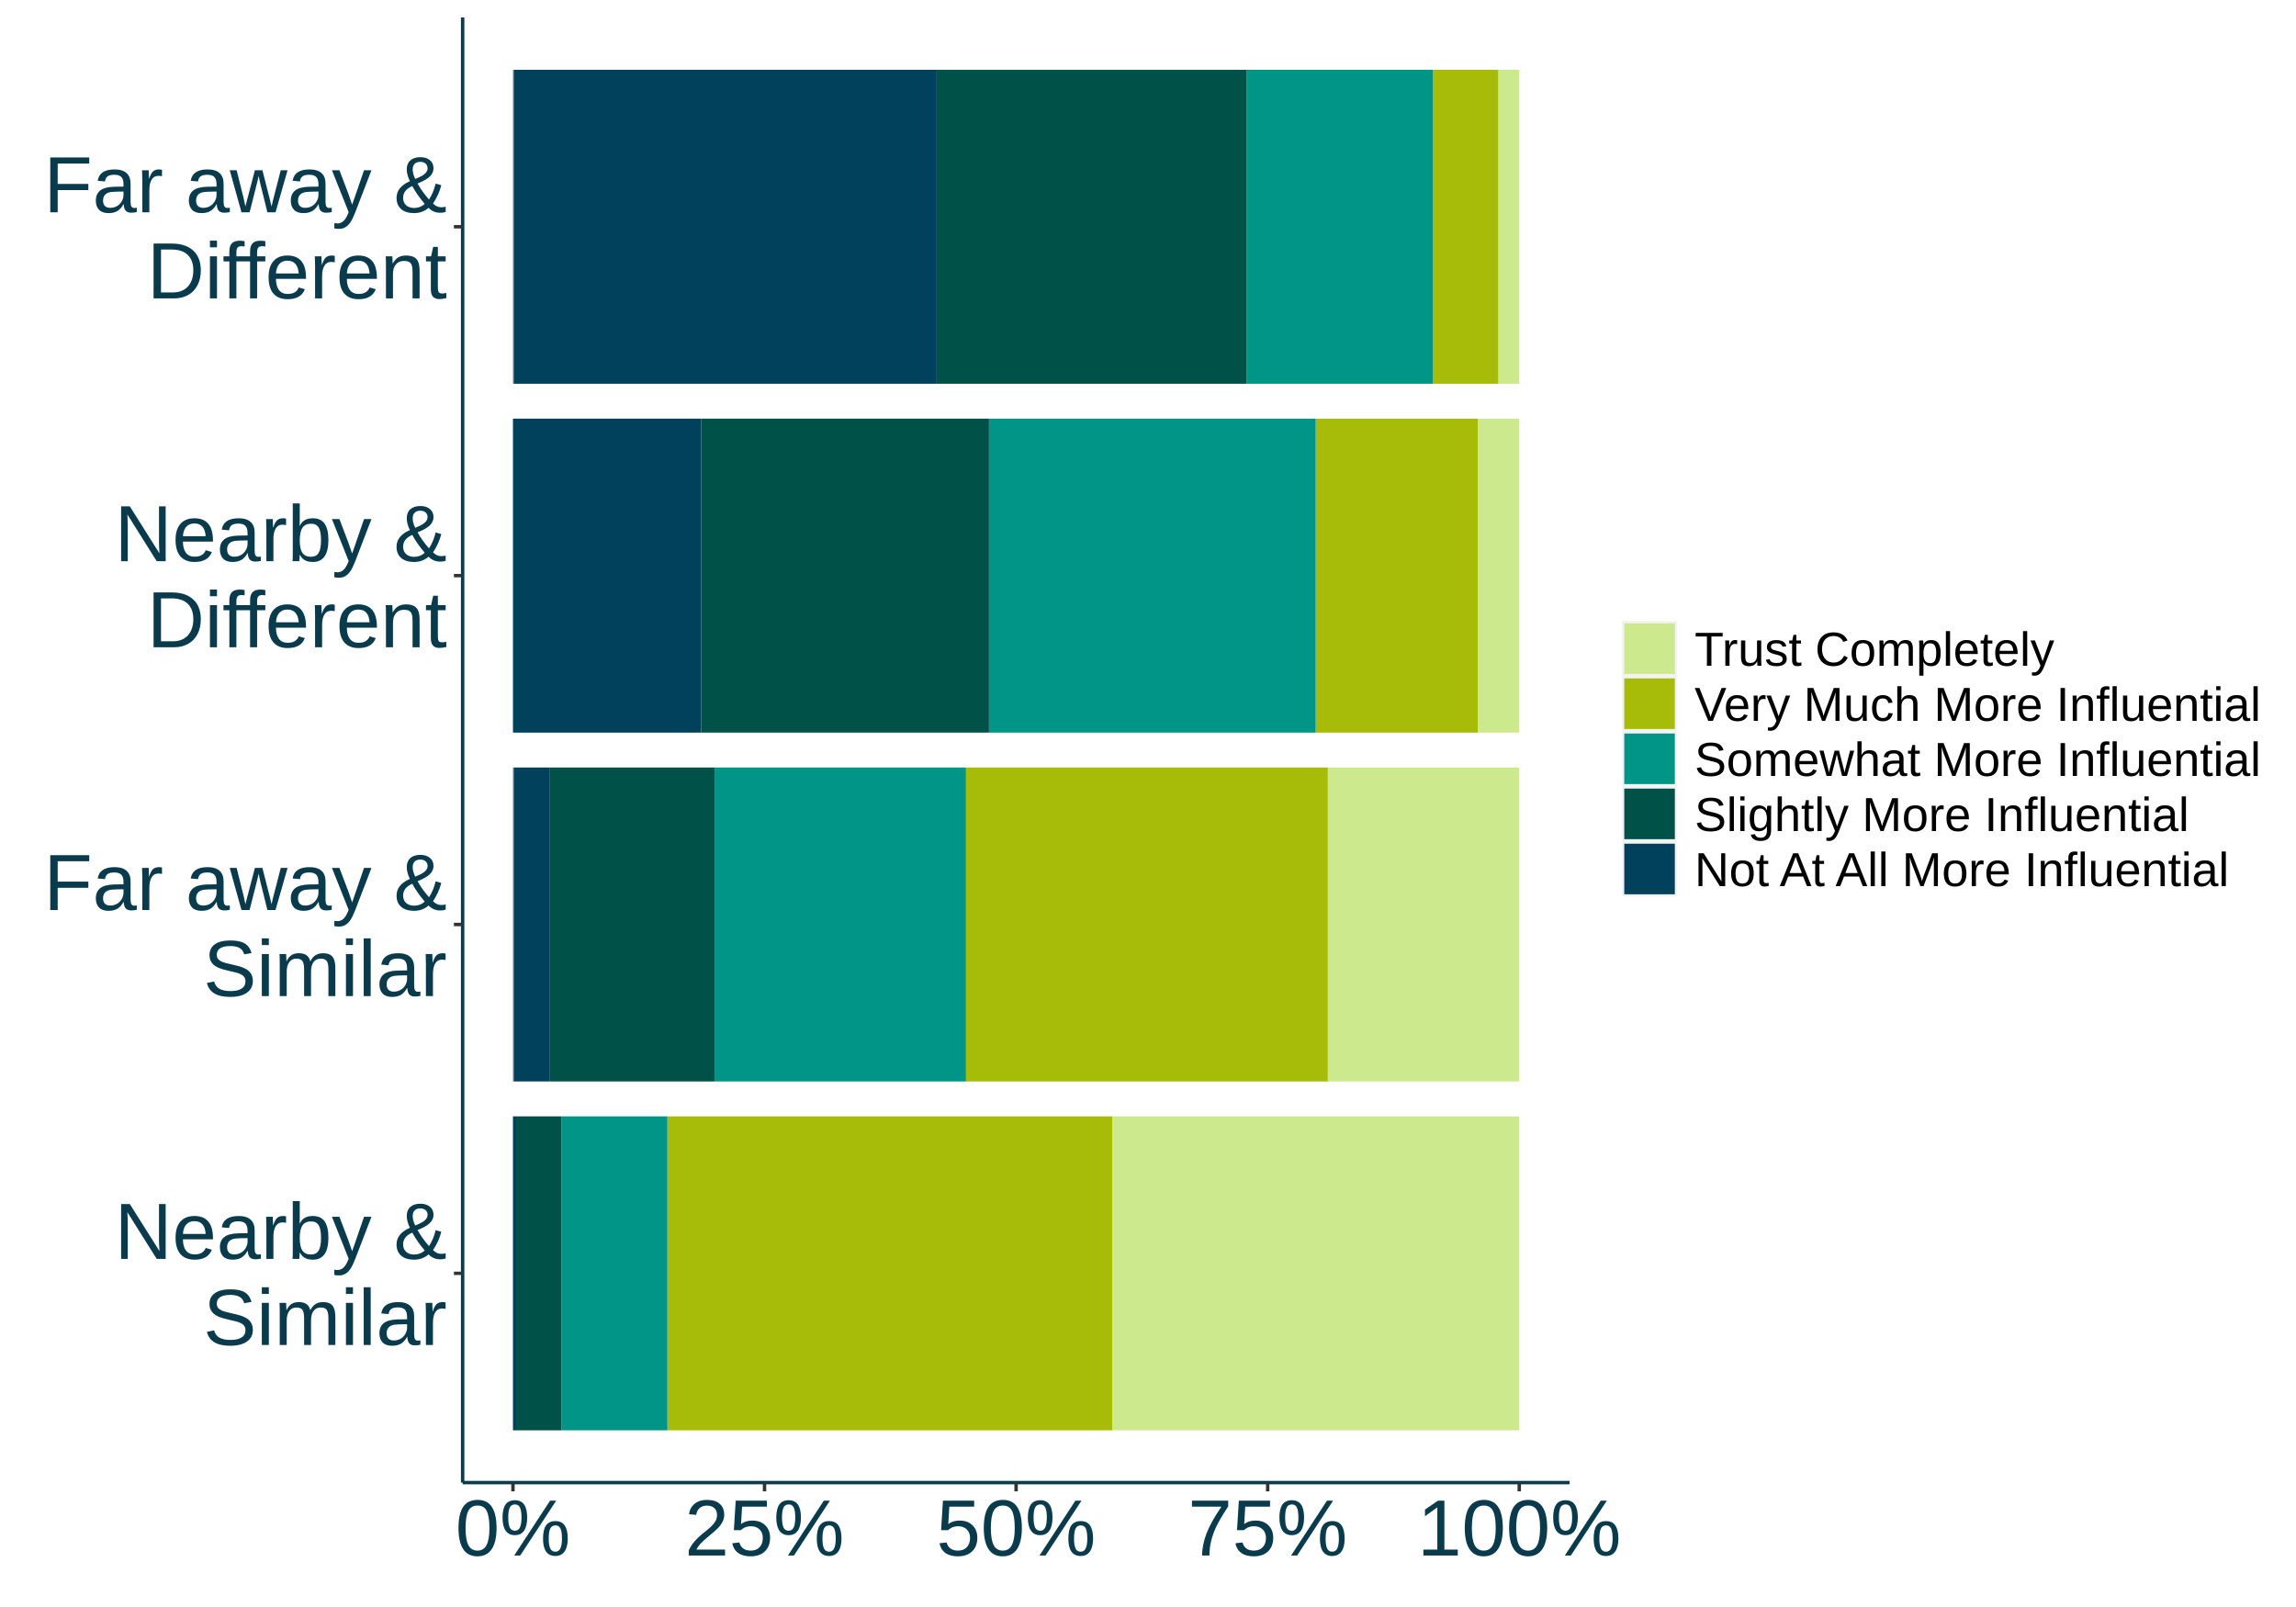
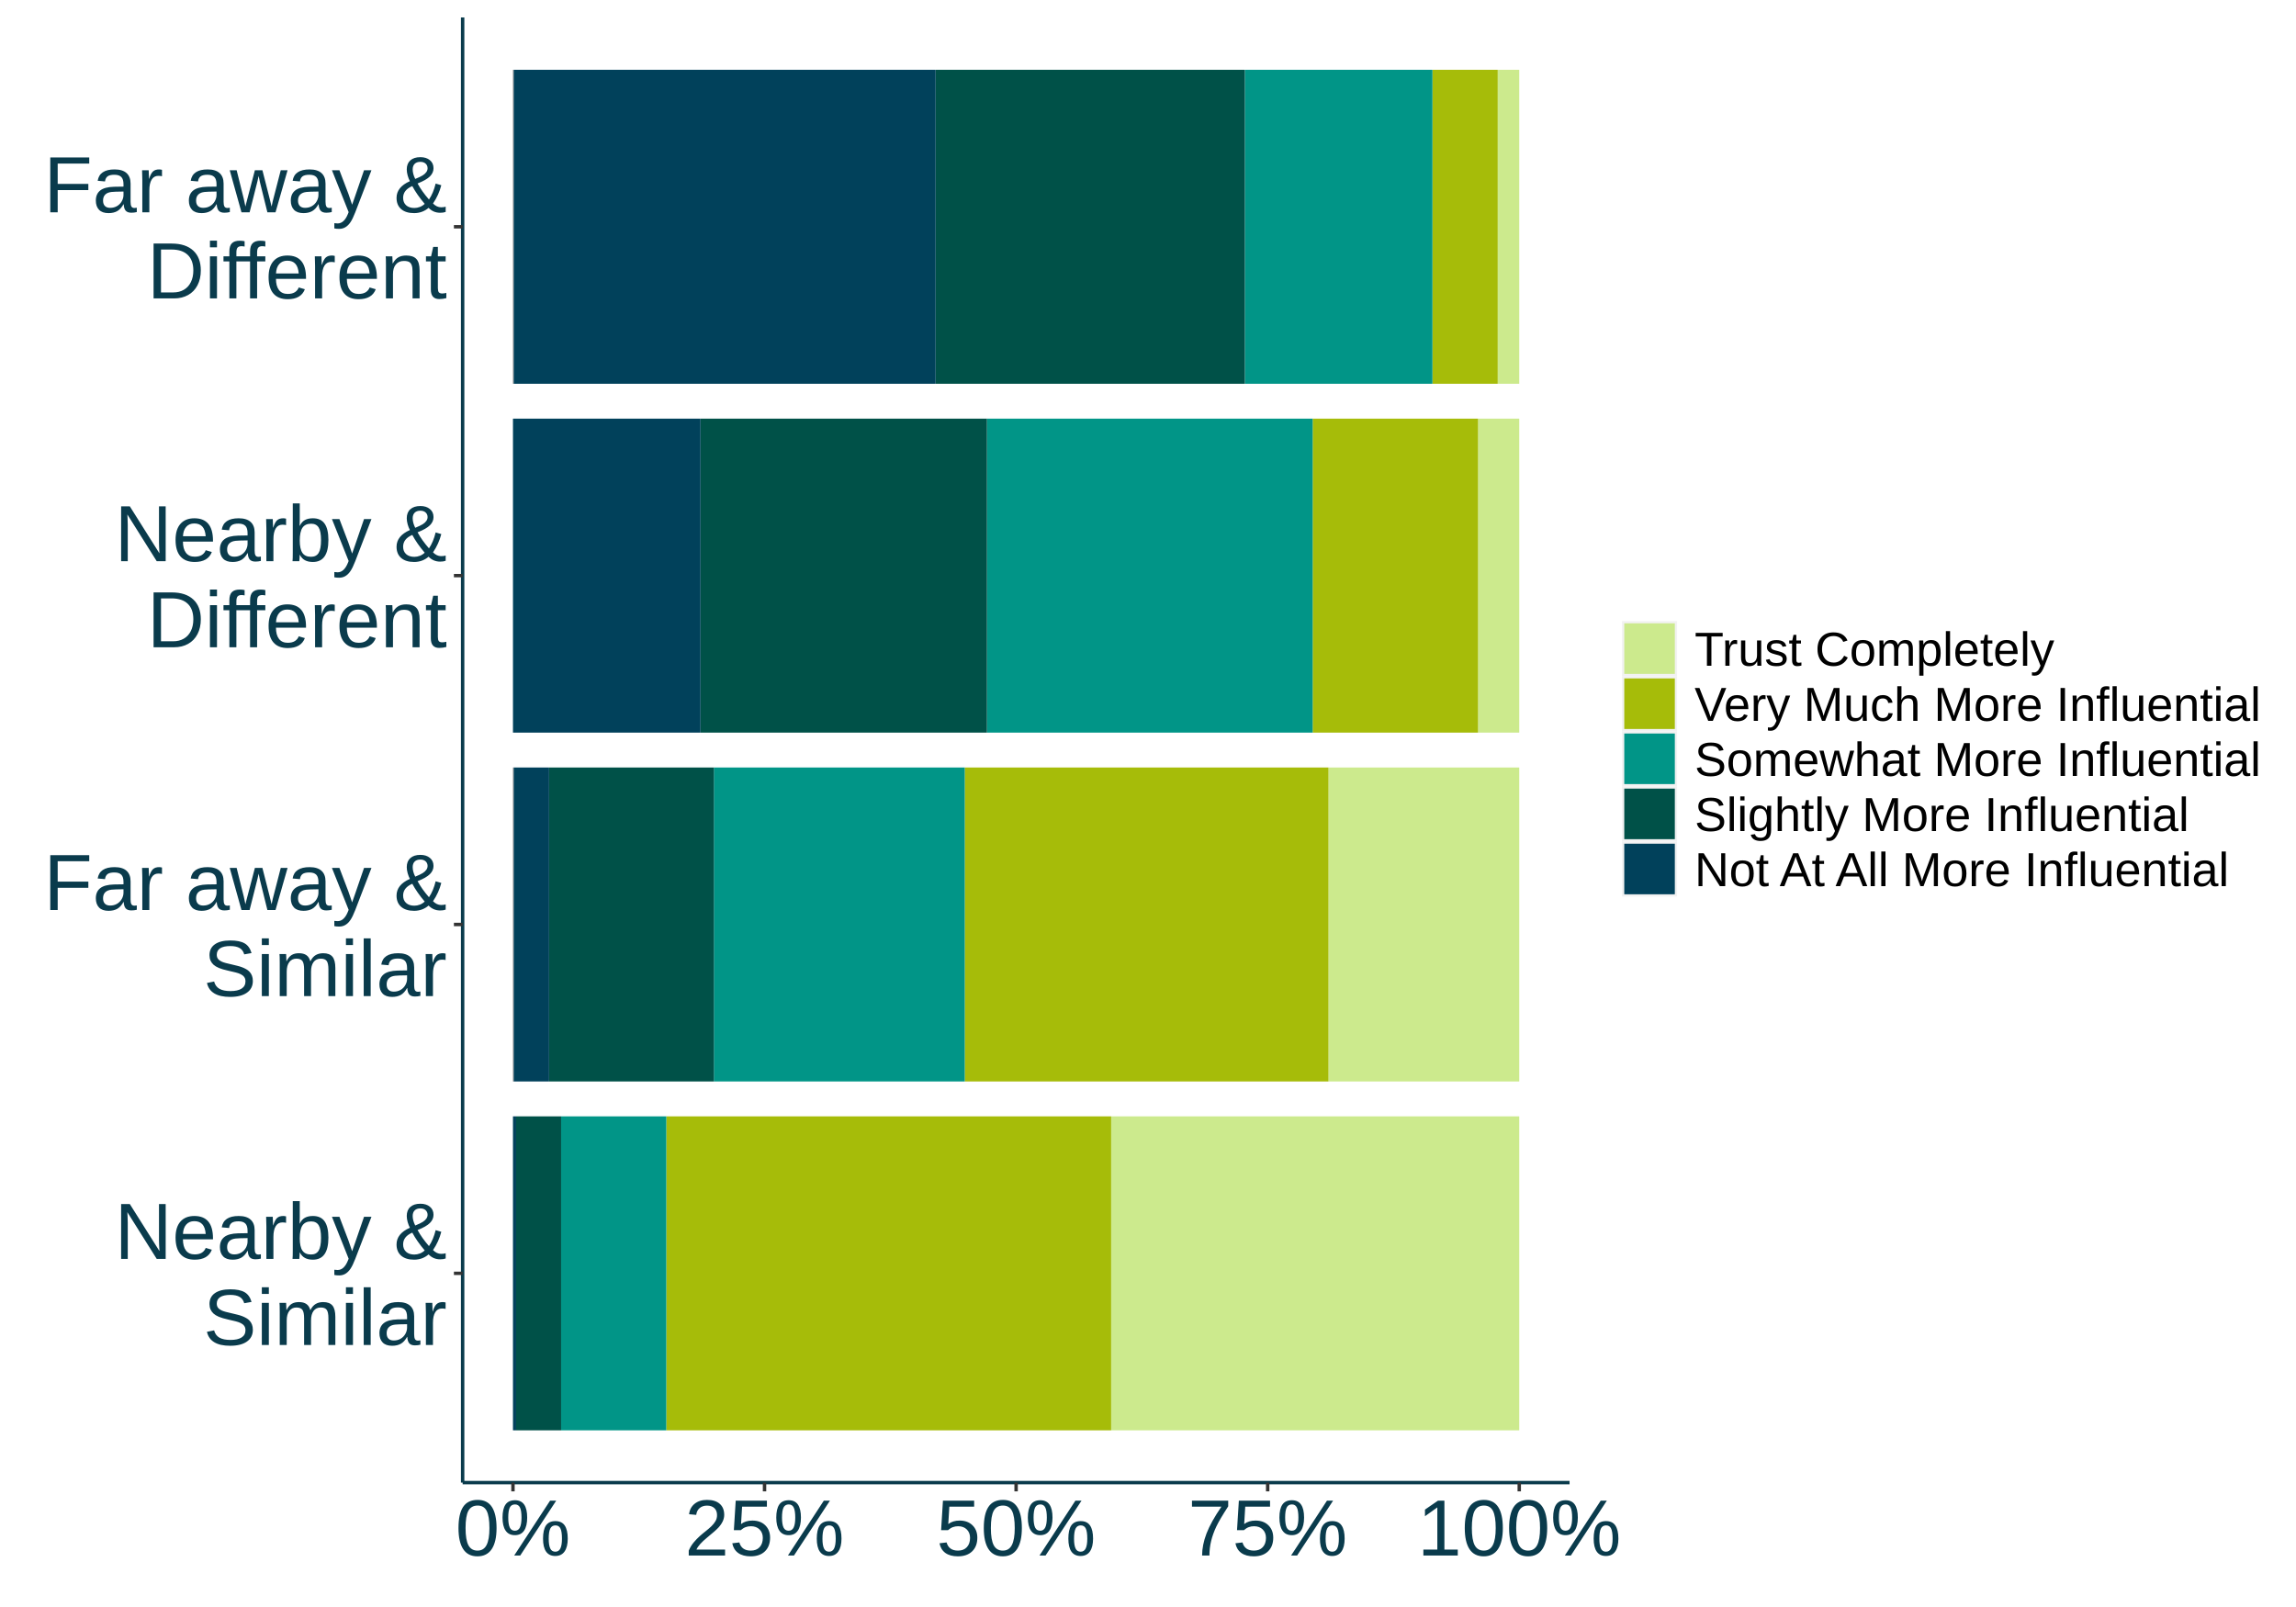
<svg xmlns="http://www.w3.org/2000/svg" class="svglite" width="720.00pt" height="504.00pt" viewBox="0 0 720.00 504.00">
  <defs>
    <style type="text/css">
    .svglite line, .svglite polyline, .svglite polygon, .svglite path, .svglite rect, .svglite circle {
      fill: none;
      stroke: #000000;
      stroke-linecap: round;
      stroke-linejoin: round;
      stroke-miterlimit: 10.00;
    }
    .svglite text {
      white-space: pre;
    }
  </style>
  </defs>
  <rect width="100%" height="100%" style="stroke: none; fill: none;" />
  <defs>
    <clipPath id="cpMC4wMHw3MjAuMDB8MC4wMHw1MDQuMDA=">
      <rect x="0.00" y="0.00" width="720.00" height="504.00" />
    </clipPath>
  </defs>
  <g clip-path="url(#cpMC4wMHw3MjAuMDB8MC4wMHw1MDQuMDA=)">
</g>
  <defs>
    <clipPath id="cpMTQ1LjA4fDQ5Mi4yMHw1LjQ4fDQ2NC45OQ==">
      <rect x="145.08" y="5.48" width="347.12" height="459.51" />
    </clipPath>
  </defs>
  <g clip-path="url(#cpMTQ1LjA4fDQ5Mi4yMHw1LjQ4fDQ2NC45OQ==)">
-     <rect x="348.76" y="350.12" width="127.66" height="98.47" style="stroke-width: 1.07; stroke: none; stroke-linecap: square; stroke-linejoin: miter; fill: #CCEA8D;" />
-     <rect x="209.29" y="350.12" width="139.47" height="98.47" style="stroke-width: 1.07; stroke: none; stroke-linecap: square; stroke-linejoin: miter; fill: #A6BC09;" />
-     <rect x="176.07" y="350.12" width="33.22" height="98.47" style="stroke-width: 1.07; stroke: none; stroke-linecap: square; stroke-linejoin: miter; fill: #019587;" />
-     <rect x="161.86" y="350.12" width="14.21" height="98.47" style="stroke-width: 1.07; stroke: none; stroke-linecap: square; stroke-linejoin: miter; fill: #005148;" />
-     <rect x="160.86" y="350.12" width="1.00" height="98.47" style="stroke-width: 1.07; stroke: none; stroke-linecap: square; stroke-linejoin: miter; fill: #01415B;" />
-     <rect x="416.39" y="240.71" width="60.03" height="98.47" style="stroke-width: 1.07; stroke: none; stroke-linecap: square; stroke-linejoin: miter; fill: #CCEA8D;" />
-     <rect x="302.93" y="240.71" width="113.46" height="98.47" style="stroke-width: 1.07; stroke: none; stroke-linecap: square; stroke-linejoin: miter; fill: #A6BC09;" />
-     <rect x="224.09" y="240.71" width="78.84" height="98.47" style="stroke-width: 1.07; stroke: none; stroke-linecap: square; stroke-linejoin: miter; fill: #019587;" />
-     <rect x="172.27" y="240.71" width="51.83" height="98.47" style="stroke-width: 1.07; stroke: none; stroke-linecap: square; stroke-linejoin: miter; fill: #005148;" />
-     <rect x="161.06" y="240.71" width="11.21" height="98.47" style="stroke-width: 1.07; stroke: none; stroke-linecap: square; stroke-linejoin: miter; fill: #01415B;" />
+     <rect x="348.45" y="350.12" width="127.97" height="98.47" style="stroke-width: 1.07; stroke: none; stroke-linecap: square; stroke-linejoin: miter; fill: #CCEA8D;" />
+     <rect x="208.95" y="350.12" width="139.50" height="98.47" style="stroke-width: 1.07; stroke: none; stroke-linecap: square; stroke-linejoin: miter; fill: #A6BC09;" />
+     <rect x="175.96" y="350.12" width="32.99" height="98.47" style="stroke-width: 1.07; stroke: none; stroke-linecap: square; stroke-linejoin: miter; fill: #019587;" />
+     <rect x="161.85" y="350.12" width="14.11" height="98.47" style="stroke-width: 1.07; stroke: none; stroke-linecap: square; stroke-linejoin: miter; fill: #005148;" />
+     <rect x="160.86" y="350.12" width="0.99" height="98.47" style="stroke-width: 1.07; stroke: none; stroke-linecap: square; stroke-linejoin: miter; fill: #01415B;" />
+     <rect x="416.61" y="240.71" width="59.81" height="98.47" style="stroke-width: 1.07; stroke: none; stroke-linecap: square; stroke-linejoin: miter; fill: #CCEA8D;" />
+     <rect x="302.54" y="240.71" width="114.06" height="98.47" style="stroke-width: 1.07; stroke: none; stroke-linecap: square; stroke-linejoin: miter; fill: #A6BC09;" />
+     <rect x="223.85" y="240.71" width="78.69" height="98.47" style="stroke-width: 1.07; stroke: none; stroke-linecap: square; stroke-linejoin: miter; fill: #019587;" />
+     <rect x="172.19" y="240.71" width="51.67" height="98.47" style="stroke-width: 1.07; stroke: none; stroke-linecap: square; stroke-linejoin: miter; fill: #005148;" />
+     <rect x="161.06" y="240.71" width="11.13" height="98.47" style="stroke-width: 1.07; stroke: none; stroke-linecap: square; stroke-linejoin: miter; fill: #01415B;" />
    <rect x="160.86" y="240.71" width="0.20" height="98.47" style="stroke-width: 1.07; stroke: none; stroke-linecap: square; stroke-linejoin: miter; fill: #7F7F7F;" />
-     <rect x="463.41" y="131.30" width="13.01" height="98.47" style="stroke-width: 1.07; stroke: none; stroke-linecap: square; stroke-linejoin: miter; fill: #CCEA8D;" />
-     <rect x="412.59" y="131.30" width="50.83" height="98.47" style="stroke-width: 1.07; stroke: none; stroke-linecap: square; stroke-linejoin: miter; fill: #A6BC09;" />
-     <rect x="310.14" y="131.30" width="102.45" height="98.47" style="stroke-width: 1.07; stroke: none; stroke-linecap: square; stroke-linejoin: miter; fill: #019587;" />
-     <rect x="219.89" y="131.30" width="90.25" height="98.47" style="stroke-width: 1.07; stroke: none; stroke-linecap: square; stroke-linejoin: miter; fill: #005148;" />
-     <rect x="160.86" y="131.30" width="59.03" height="98.47" style="stroke-width: 1.07; stroke: none; stroke-linecap: square; stroke-linejoin: miter; fill: #01415B;" />
-     <rect x="469.82" y="21.89" width="6.60" height="98.47" style="stroke-width: 1.07; stroke: none; stroke-linecap: square; stroke-linejoin: miter; fill: #CCEA8D;" />
-     <rect x="449.41" y="21.89" width="20.41" height="98.47" style="stroke-width: 1.07; stroke: none; stroke-linecap: square; stroke-linejoin: miter; fill: #A6BC09;" />
-     <rect x="390.98" y="21.89" width="58.43" height="98.47" style="stroke-width: 1.07; stroke: none; stroke-linecap: square; stroke-linejoin: miter; fill: #019587;" />
-     <rect x="293.73" y="21.89" width="97.25" height="98.47" style="stroke-width: 1.07; stroke: none; stroke-linecap: square; stroke-linejoin: miter; fill: #005148;" />
-     <rect x="161.06" y="21.89" width="132.67" height="98.47" style="stroke-width: 1.07; stroke: none; stroke-linecap: square; stroke-linejoin: miter; fill: #01415B;" />
+     <rect x="463.50" y="131.30" width="12.92" height="98.47" style="stroke-width: 1.07; stroke: none; stroke-linecap: square; stroke-linejoin: miter; fill: #CCEA8D;" />
+     <rect x="411.64" y="131.30" width="51.86" height="98.47" style="stroke-width: 1.07; stroke: none; stroke-linecap: square; stroke-linejoin: miter; fill: #A6BC09;" />
+     <rect x="309.50" y="131.30" width="102.14" height="98.47" style="stroke-width: 1.07; stroke: none; stroke-linecap: square; stroke-linejoin: miter; fill: #019587;" />
+     <rect x="219.68" y="131.30" width="89.82" height="98.47" style="stroke-width: 1.07; stroke: none; stroke-linecap: square; stroke-linejoin: miter; fill: #005148;" />
+     <rect x="160.86" y="131.30" width="58.82" height="98.47" style="stroke-width: 1.07; stroke: none; stroke-linecap: square; stroke-linejoin: miter; fill: #01415B;" />
+     <rect x="469.66" y="21.89" width="6.76" height="98.47" style="stroke-width: 1.07; stroke: none; stroke-linecap: square; stroke-linejoin: miter; fill: #CCEA8D;" />
+     <rect x="449.20" y="21.89" width="20.47" height="98.47" style="stroke-width: 1.07; stroke: none; stroke-linecap: square; stroke-linejoin: miter; fill: #A6BC09;" />
+     <rect x="390.38" y="21.89" width="58.82" height="98.47" style="stroke-width: 1.07; stroke: none; stroke-linecap: square; stroke-linejoin: miter; fill: #019587;" />
+     <rect x="293.40" y="21.89" width="96.97" height="98.47" style="stroke-width: 1.07; stroke: none; stroke-linecap: square; stroke-linejoin: miter; fill: #005148;" />
+     <rect x="161.06" y="21.89" width="132.34" height="98.47" style="stroke-width: 1.07; stroke: none; stroke-linecap: square; stroke-linejoin: miter; fill: #01415B;" />
    <rect x="160.86" y="21.89" width="0.20" height="98.47" style="stroke-width: 1.07; stroke: none; stroke-linecap: square; stroke-linejoin: miter; fill: #7F7F7F;" />
  </g>
  <g clip-path="url(#cpMC4wMHw3MjAuMDB8MC4wMHw1MDQuMDA=)">
    <polyline points="145.08,464.99 145.08,5.48 " style="stroke-width: 1.07; stroke: #0A3B4C; stroke-linecap: butt;" />
    <text x="140.15" y="394.82" text-anchor="end" style="font-size: 25.00px;fill: #0A3B4C; font-family: &quot;Arial&quot;;" textLength="104.21px" lengthAdjust="spacingAndGlyphs">Nearby &amp;</text>
    <text x="140.15" y="421.82" text-anchor="end" style="font-size: 25.00px;fill: #0A3B4C; font-family: &quot;Arial&quot;;" textLength="76.38px" lengthAdjust="spacingAndGlyphs">Similar</text>
    <text x="140.15" y="285.41" text-anchor="end" style="font-size: 25.00px;fill: #0A3B4C; font-family: &quot;Arial&quot;;" textLength="126.43px" lengthAdjust="spacingAndGlyphs">Far away &amp;</text>
    <text x="140.15" y="312.41" text-anchor="end" style="font-size: 25.00px;fill: #0A3B4C; font-family: &quot;Arial&quot;;" textLength="76.38px" lengthAdjust="spacingAndGlyphs">Similar</text>
    <text x="140.15" y="176.00" text-anchor="end" style="font-size: 25.00px;fill: #0A3B4C; font-family: &quot;Arial&quot;;" textLength="104.21px" lengthAdjust="spacingAndGlyphs">Nearby &amp;</text>
    <text x="140.15" y="203.00" text-anchor="end" style="font-size: 25.00px;fill: #0A3B4C; font-family: &quot;Arial&quot;;" textLength="94.49px" lengthAdjust="spacingAndGlyphs">Different</text>
    <text x="140.15" y="66.59" text-anchor="end" style="font-size: 25.00px;fill: #0A3B4C; font-family: &quot;Arial&quot;;" textLength="126.43px" lengthAdjust="spacingAndGlyphs">Far away &amp;</text>
    <text x="140.15" y="93.59" text-anchor="end" style="font-size: 25.00px;fill: #0A3B4C; font-family: &quot;Arial&quot;;" textLength="94.49px" lengthAdjust="spacingAndGlyphs">Different</text>
    <polyline points="142.34,399.35 145.08,399.35 " style="stroke-width: 1.07; stroke: #333333; stroke-linecap: butt;" />
    <polyline points="142.34,289.94 145.08,289.94 " style="stroke-width: 1.07; stroke: #333333; stroke-linecap: butt;" />
    <polyline points="142.34,180.53 145.08,180.53 " style="stroke-width: 1.07; stroke: #333333; stroke-linecap: butt;" />
    <polyline points="142.34,71.12 145.08,71.12 " style="stroke-width: 1.07; stroke: #333333; stroke-linecap: butt;" />
    <polyline points="145.08,464.99 492.20,464.99 " style="stroke-width: 1.07; stroke: #0A3B4C; stroke-linecap: butt;" />
    <polyline points="160.86,467.73 160.86,464.99 " style="stroke-width: 1.07; stroke: #333333; stroke-linecap: butt;" />
    <polyline points="239.75,467.73 239.75,464.99 " style="stroke-width: 1.07; stroke: #333333; stroke-linecap: butt;" />
    <polyline points="318.64,467.73 318.64,464.99 " style="stroke-width: 1.07; stroke: #333333; stroke-linecap: butt;" />
    <polyline points="397.53,467.73 397.53,464.99 " style="stroke-width: 1.07; stroke: #333333; stroke-linecap: butt;" />
    <polyline points="476.42,467.73 476.42,464.99 " style="stroke-width: 1.07; stroke: #333333; stroke-linecap: butt;" />
    <text x="160.86" y="487.86" text-anchor="middle" style="font-size: 25.00px;fill: #0A3B4C; font-family: &quot;Arial&quot;;" textLength="36.13px" lengthAdjust="spacingAndGlyphs">0%</text>
    <text x="239.75" y="487.86" text-anchor="middle" style="font-size: 25.00px;fill: #0A3B4C; font-family: &quot;Arial&quot;;" textLength="50.03px" lengthAdjust="spacingAndGlyphs">25%</text>
    <text x="318.64" y="487.86" text-anchor="middle" style="font-size: 25.00px;fill: #0A3B4C; font-family: &quot;Arial&quot;;" textLength="50.03px" lengthAdjust="spacingAndGlyphs">50%</text>
    <text x="397.53" y="487.86" text-anchor="middle" style="font-size: 25.00px;fill: #0A3B4C; font-family: &quot;Arial&quot;;" textLength="50.03px" lengthAdjust="spacingAndGlyphs">75%</text>
    <text x="476.42" y="487.86" text-anchor="middle" style="font-size: 25.00px;fill: #0A3B4C; font-family: &quot;Arial&quot;;" textLength="63.94px" lengthAdjust="spacingAndGlyphs">100%</text>
    <rect x="508.64" y="194.78" width="17.28" height="17.28" style="stroke-width: 1.07; stroke: none; fill: #F2F2F2;" />
    <rect x="509.35" y="195.49" width="15.86" height="15.86" style="stroke-width: 1.07; stroke: none; stroke-linecap: square; stroke-linejoin: miter; fill: #CCEA8D;" />
    <rect x="508.64" y="212.06" width="17.28" height="17.28" style="stroke-width: 1.07; stroke: none; fill: #F2F2F2;" />
    <rect x="509.35" y="212.77" width="15.86" height="15.86" style="stroke-width: 1.07; stroke: none; stroke-linecap: square; stroke-linejoin: miter; fill: #A6BC09;" />
    <rect x="508.64" y="229.34" width="17.28" height="17.28" style="stroke-width: 1.07; stroke: none; fill: #F2F2F2;" />
    <rect x="509.35" y="230.05" width="15.86" height="15.86" style="stroke-width: 1.07; stroke: none; stroke-linecap: square; stroke-linejoin: miter; fill: #019587;" />
    <rect x="508.64" y="246.62" width="17.28" height="17.28" style="stroke-width: 1.07; stroke: none; fill: #F2F2F2;" />
    <rect x="509.35" y="247.33" width="15.86" height="15.86" style="stroke-width: 1.07; stroke: none; stroke-linecap: square; stroke-linejoin: miter; fill: #005148;" />
    <rect x="508.64" y="263.90" width="17.28" height="17.28" style="stroke-width: 1.07; stroke: none; fill: #F2F2F2;" />
    <rect x="509.35" y="264.61" width="15.86" height="15.86" style="stroke-width: 1.07; stroke: none; stroke-linecap: square; stroke-linejoin: miter; fill: #01415B;" />
    <text x="531.40" y="208.80" style="font-size: 15.00px; font-family: &quot;Arial&quot;;" textLength="113.39px" lengthAdjust="spacingAndGlyphs">Trust Completely</text>
    <text x="531.40" y="226.08" style="font-size: 15.00px; font-family: &quot;Arial&quot;;" textLength="178.45px" lengthAdjust="spacingAndGlyphs">Very Much More Influential</text>
    <text x="531.40" y="243.36" style="font-size: 15.00px; font-family: &quot;Arial&quot;;" textLength="177.63px" lengthAdjust="spacingAndGlyphs">Somewhat More Influential</text>
    <text x="531.40" y="260.64" style="font-size: 15.00px; font-family: &quot;Arial&quot;;" textLength="155.12px" lengthAdjust="spacingAndGlyphs">Slightly More Influential</text>
    <text x="531.40" y="277.92" style="font-size: 15.00px; font-family: &quot;Arial&quot;;" textLength="169.29px" lengthAdjust="spacingAndGlyphs">Not At All More Influential</text>
  </g>
</svg>
